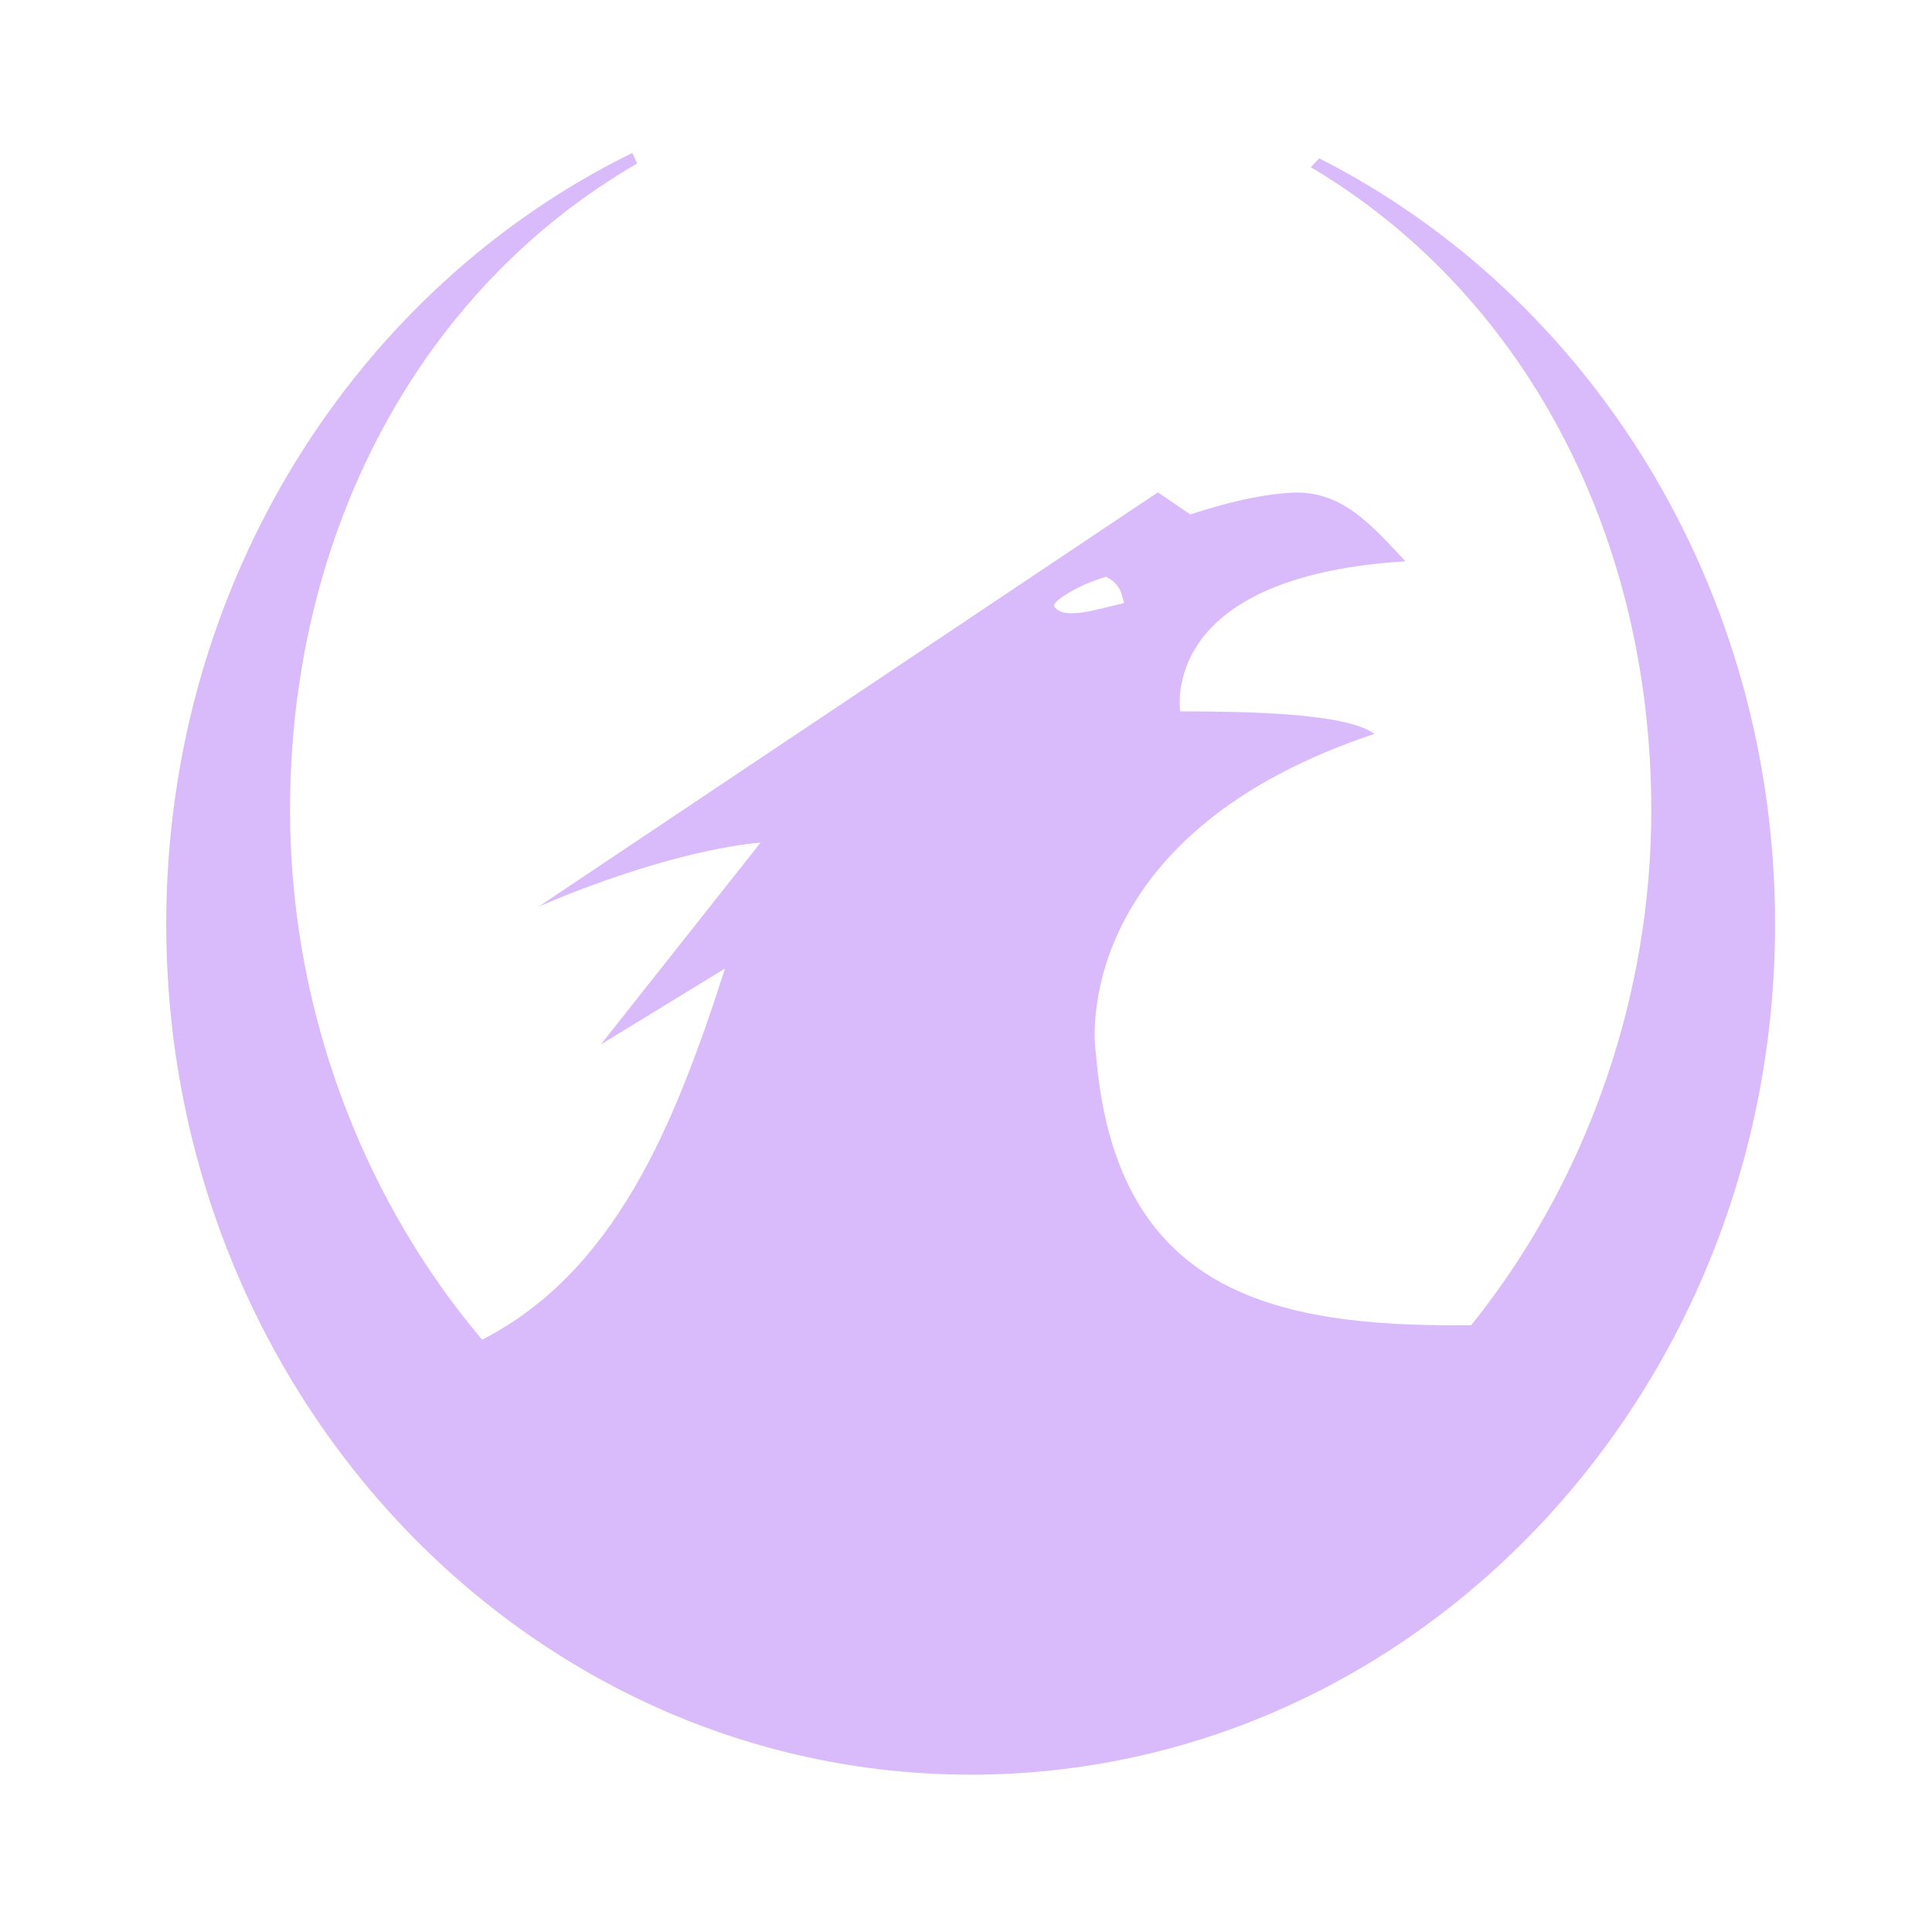
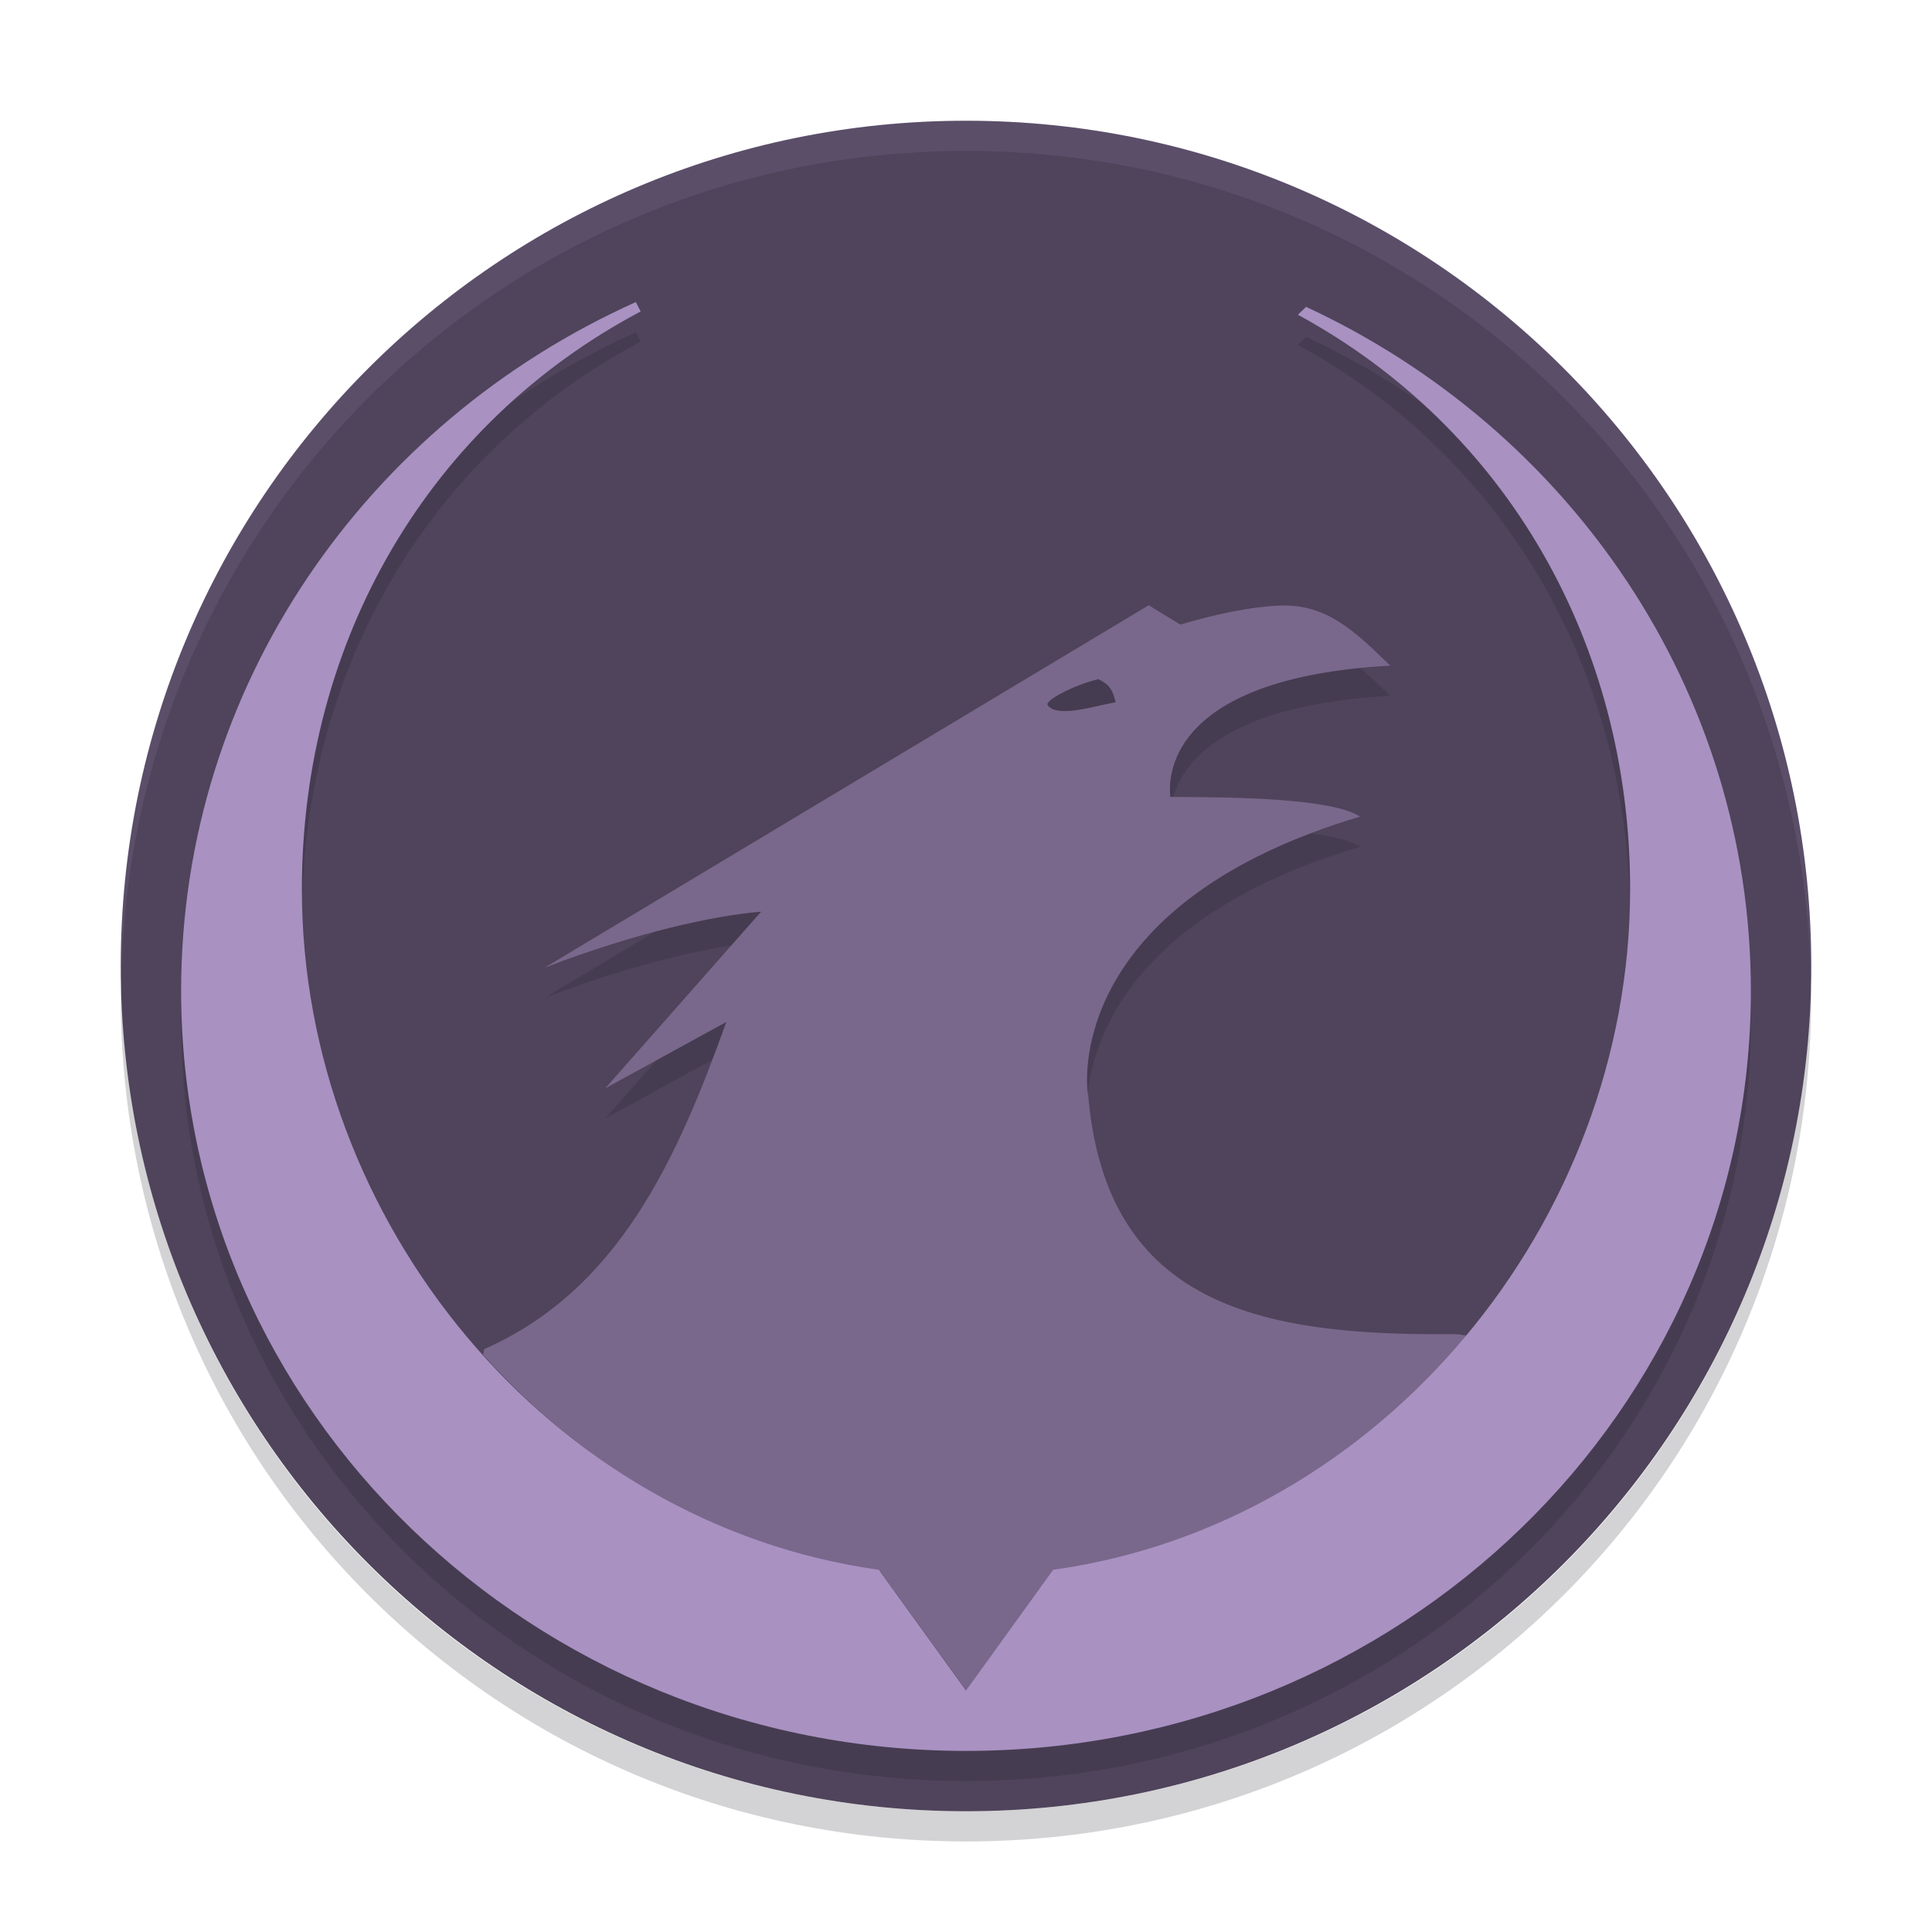
- <svg xmlns="http://www.w3.org/2000/svg" width="64" height="64" version="1.1" viewBox="0 0 16.933 16.933" id="svg7">
-   <defs id="defs2">
-     <style id="current-color-scheme" type="text/css">.ColorScheme-Text {color:#3d2459} .ColorScheme-Highlight {color:#3d2459}</style>
-   </defs>
-   <g id="g2" transform="matrix(0.2404391,0,0,0.2404391,0.7761632,0.7706221)" style="fill:#d9bafa;fill-opacity:1" class="ColorScheme-Text">
-     <path style="fill:#d9bafa;fill-opacity:1;stroke-width:1.191" d="m 43.83,14.756 c -1.094,0.063 -2.308,0.346 -3.671,0.791 L 38.979,14.742 16.419,29.835 c 3.441,-1.471 6.317,-2.167 8.081,-2.329 l -5.825,7.36 4.526,-2.767 c -1.854,5.76 -4.036,11.161 -9.038,13.624 -0.028,0.072 -0.029,0.156 -0.053,0.231 3.808,4.755 8.968,8.123 14.841,9.035 l 3.217,4.957 0.123,-0.039 L 35.469,54.989 C 41.661,54.027 47.075,50.353 50.931,45.183 50.733,45.138 50.53,45.095 50.259,45.102 43.134,45.17 37.411,43.88 36.722,35.204 36.537,34.105 36.38,27.036 46.875,23.545 c -1.058,-0.76 -4.58,-0.813 -7.086,-0.82 -0.108,-1.034 0.117,-4.968 8.214,-5.469 -1.27,-1.363 -2.349,-2.606 -4.174,-2.5 z m -6.764,3.056 c 0.519,0.234 0.586,0.587 0.679,0.968 -0.905,0.194 -2.179,0.65 -2.534,0.133 -0.162,-0.178 0.945,-0.835 1.864,-1.086 z" id="path6" class="ColorScheme-Text" />
-     <path style="fill:#d9bafa;fill-opacity:1;stroke-width:1.179" d="M 19.818,2.372 C 9.789,7.291 2.832,18.016 2.832,30.479 c 0,17.123 13.128,31.006 29.324,31.006 16.192,0 29.32,-13.886 29.32,-31.006 0,-12.309 -6.789,-22.93 -16.616,-27.912 L 44.553,2.888 c 7.759,4.605 12.412,13.367 12.412,23.447 0,13.536 -9.25,25.887 -21.554,27.759 l -3.255,4.927 -3.259,-4.927 C 16.594,52.222 7.344,39.871 7.344,26.335 7.344,16.15 12.112,7.316 20,2.753 19.947,2.631 19.871,2.495 19.816,2.364" id="path10" class="ColorScheme-Text" />
-   </g>
+ <svg xmlns="http://www.w3.org/2000/svg" width="64" height="64" version="1">
+   <rect style="fill:#4f445b" width="56" height="56" x="4" y="4" rx="28" ry="28" />
+   <path style="opacity:0.2" d="m 42.353,21.061 c -0.97,0.05 -2.046,0.275 -3.255,0.629 L 38.052,21.05 18.047,33.053 c 3.051,-1.17 5.601,-1.724 7.166,-1.852 l -5.165,5.853 4.013,-2.199 c -1.644,4.579 -3.579,8.874 -8.014,10.835 -0.025,0.058 -0.026,0.124 -0.047,0.184 3.377,3.782 7.952,6.46 13.159,7.185 L 32.01,57 32.119,56.969 34.94,53.058 C 40.43,52.292 45.231,49.371 48.65,45.259 c -0.177,-0.036 -0.358,-0.069 -0.598,-0.063 -6.317,0.054 -11.393,-0.974 -12.003,-7.873 -0.165,-0.874 -0.304,-6.496 9.002,-9.272 -0.939,-0.604 -4.06,-0.646 -6.283,-0.652 -0.097,-0.823 0.103,-3.951 7.283,-4.349 -1.127,-1.085 -2.083,-2.073 -3.7,-1.989 z m -5.997,2.431 c 0.46,0.186 0.519,0.467 0.602,0.77 -0.802,0.155 -1.932,0.517 -2.246,0.105 -0.144,-0.142 0.838,-0.664 1.653,-0.863 z" fill="#211c26" />
+   <path style="fill:#79688b" d="m 42.353,20.061 c -0.97,0.05 -2.046,0.275 -3.255,0.629 L 38.052,20.05 18.047,32.053 C 21.098,30.883 23.649,30.329 25.213,30.201 l -5.165,5.853 4.013,-2.201 c -1.644,4.581 -3.579,8.876 -8.014,10.835 -0.025,0.058 -0.026,0.124 -0.047,0.184 3.377,3.782 7.952,6.46 13.159,7.185 L 32.012,56 32.121,55.969 34.94,52.058 C 40.43,51.293 45.231,48.371 48.65,44.259 c -0.176,-0.036 -0.356,-0.07 -0.596,-0.064 -6.318,0.054 -11.393,-0.972 -12.003,-7.872 -0.164,-0.874 -0.304,-6.496 9.002,-9.272 -0.938,-0.604 -4.061,-0.646 -6.284,-0.652 -0.096,-0.822 0.104,-3.951 7.284,-4.349 -1.126,-1.084 -2.082,-2.073 -3.701,-1.988 z m -5.997,2.43 c 0.46,0.186 0.519,0.467 0.602,0.77 -0.802,0.155 -1.932,0.517 -2.247,0.105 -0.144,-0.142 0.838,-0.664 1.653,-0.863 z" />
+   <path style="opacity:0.2" d="M 21.062,11.007 C 12.169,15 6,23.708 6,33.826 6,47.728 17.641,59 32.002,59 c 14.358,0 25.998,-11.274 25.998,-25.174 0,-9.994 -6.02,-18.617 -14.734,-22.662 l -0.272,0.261 c 6.88,3.739 11.006,10.853 11.006,19.037 0,10.99 -8.202,21.018 -19.112,22.538 l -2.886,4 -2.89,-4 c -10.909,-1.52 -19.112,-11.548 -19.112,-22.538 0,-8.269 4.228,-15.442 11.223,-19.146 -0.047,-0.099 -0.114,-0.21 -0.163,-0.316" fill="#211c26" />
+   <path style="fill:#a991c2" d="M 21.062,10.007 C 12.169,14.001 6,22.709 6,32.827 c 0,13.902 11.641,25.174 26.002,25.174 14.358,0 25.998,-11.274 25.998,-25.174 0,-9.994 -6.02,-18.617 -14.734,-22.662 l -0.272,0.261 c 6.88,3.739 11.006,10.853 11.006,19.037 0,10.99 -8.202,21.018 -19.112,22.538 l -2.886,4 -2.89,-4 c -10.909,-1.52 -19.112,-11.548 -19.112,-22.538 0,-8.269 4.228,-15.442 11.223,-19.146 -0.047,-0.099 -0.114,-0.21 -0.163,-0.316" />
+   <path style="opacity:0.1;fill:#caade8" d="M 32,4 C 16.488,4 4,16.494 4,32.014 4,32.128 4.011,32.238 4.018,32.35 4.369,17.141 16.711,5 32,5 47.289,5 59.631,17.141 59.982,32.35 59.989,32.238 60,32.128 60,32.014 60,16.494 47.512,4 32,4 Z" />
+   <path style="opacity:0.2" d="M 59.982,32.664 C 59.631,47.866 47.289,60 32,60 16.712,60 4.371,47.868 4.018,32.668 4.011,32.779 4,32.888 4,33 4,48.512 16.488,61 32,61 47.512,61 60,48.512 60,33 c 0,-0.113 -0.011,-0.224 -0.018,-0.336 z" fill="#211c26" />
</svg>
